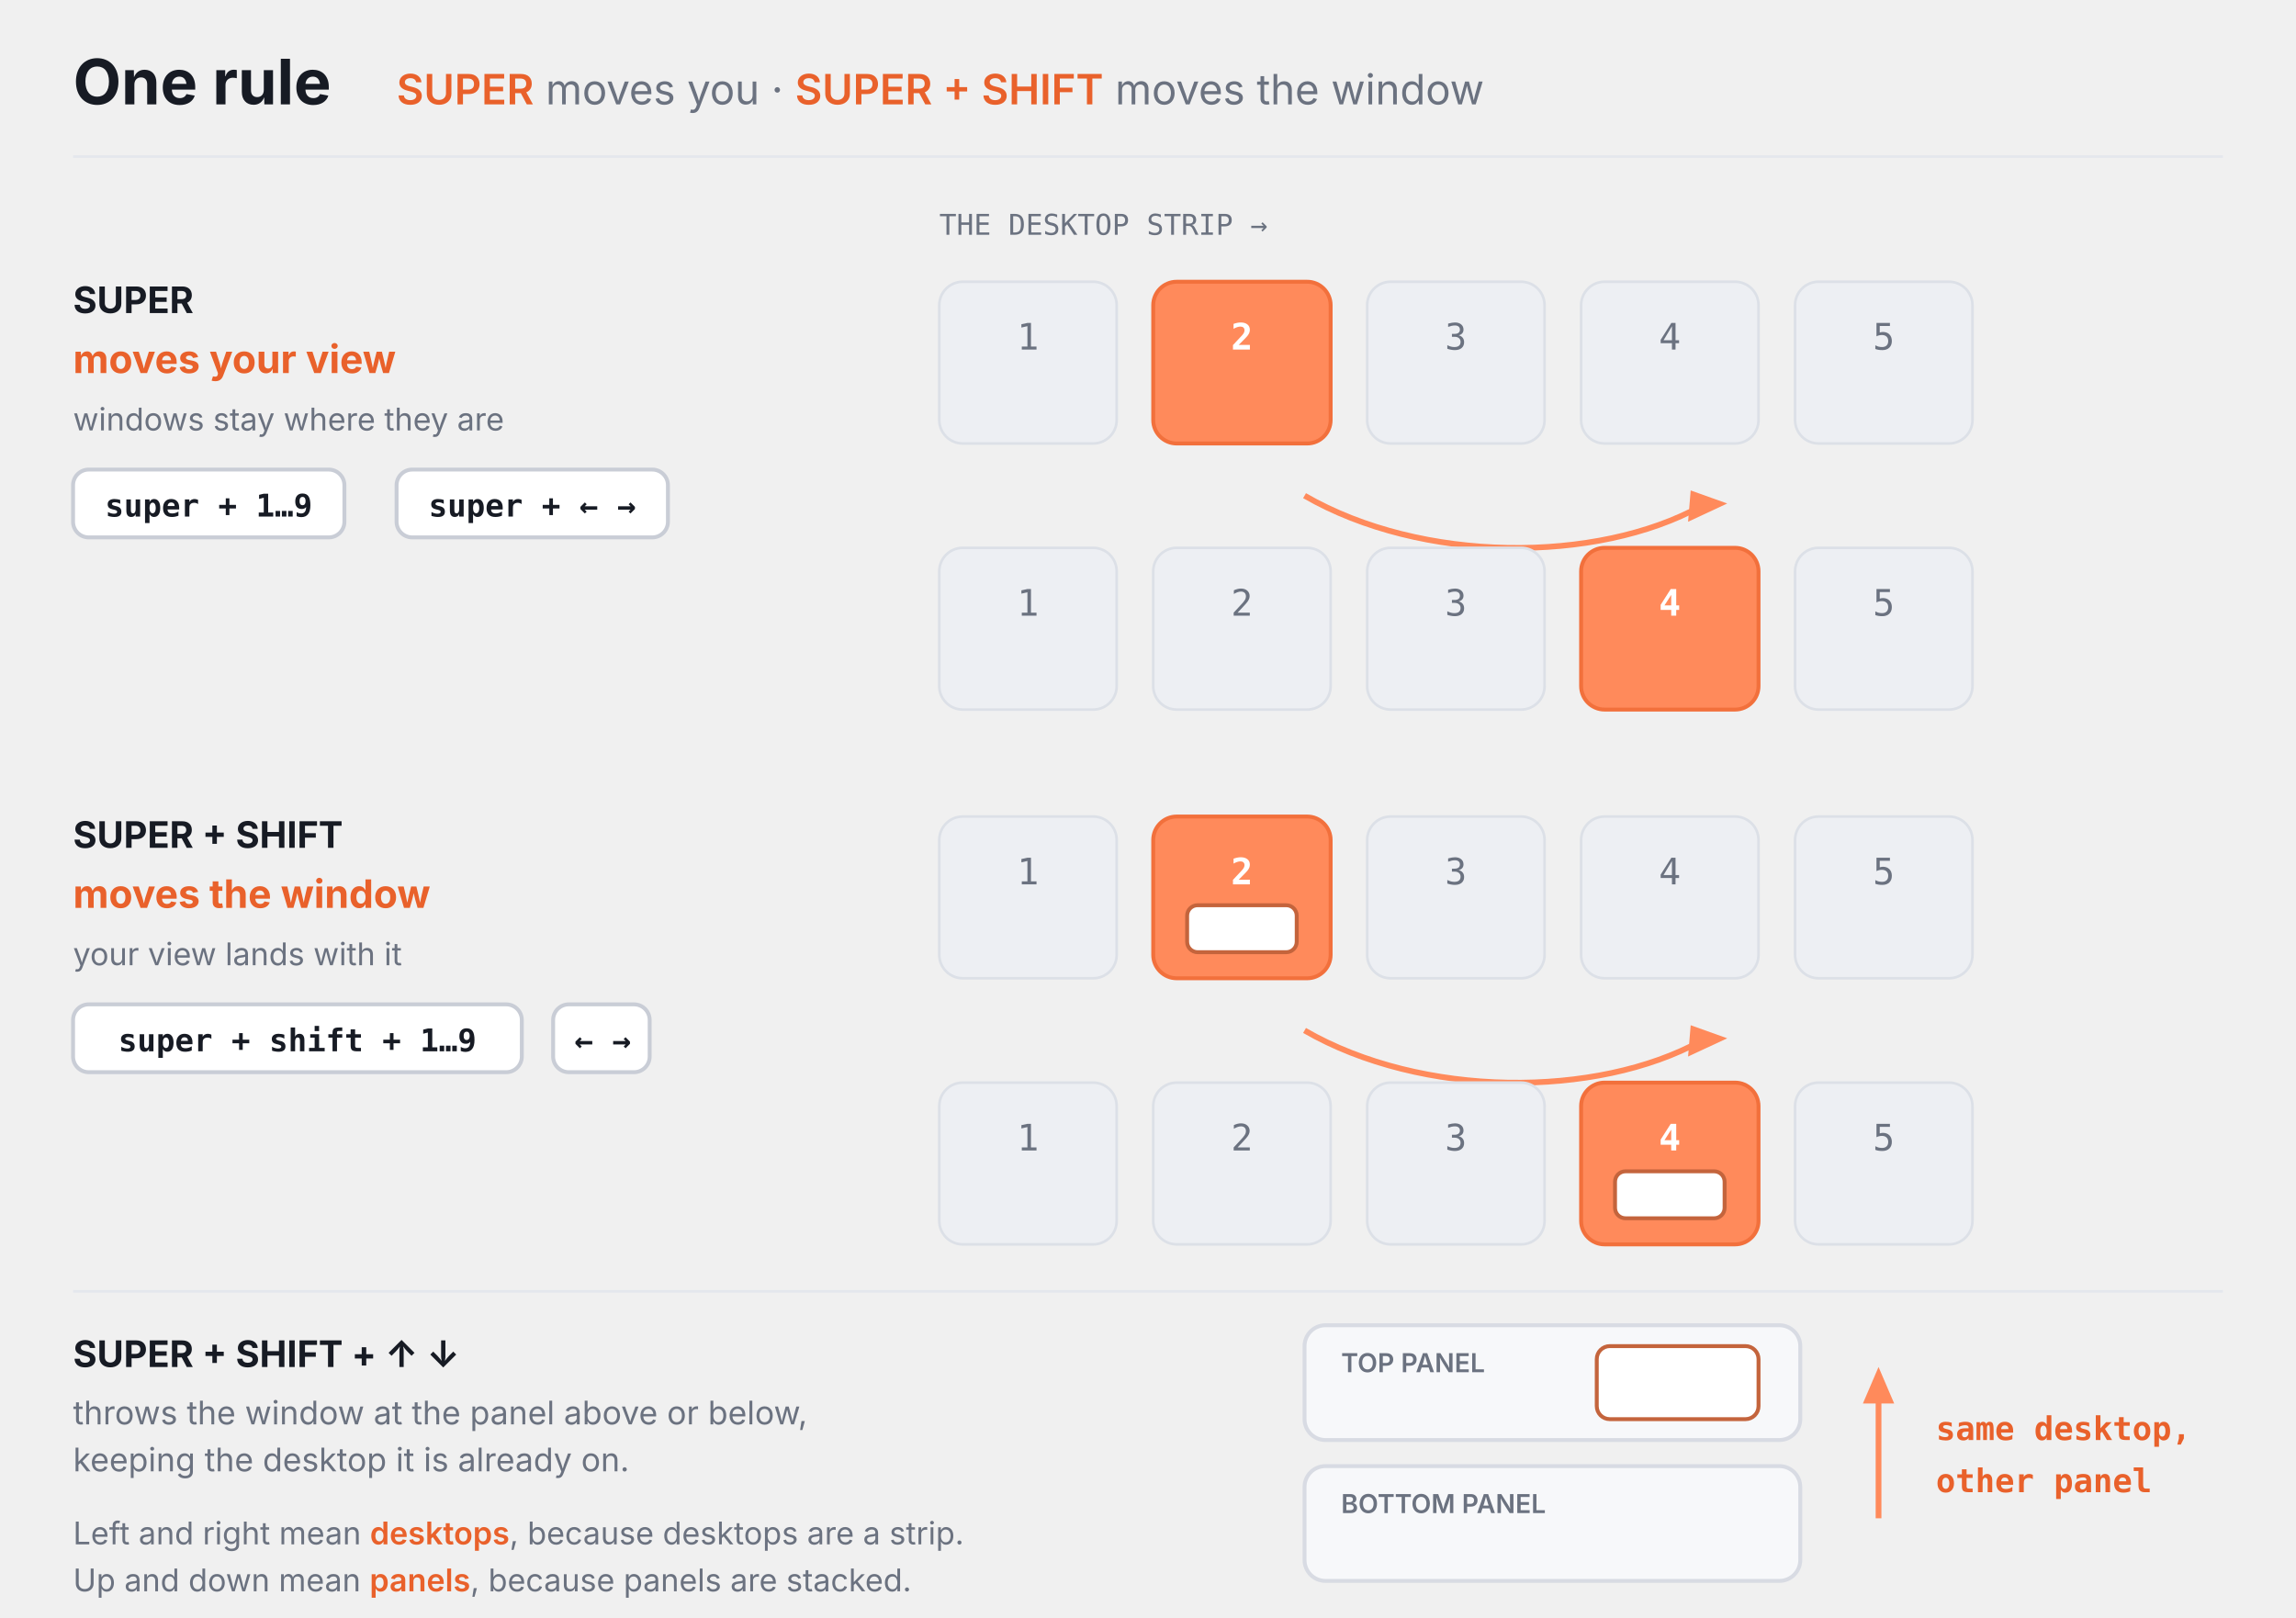
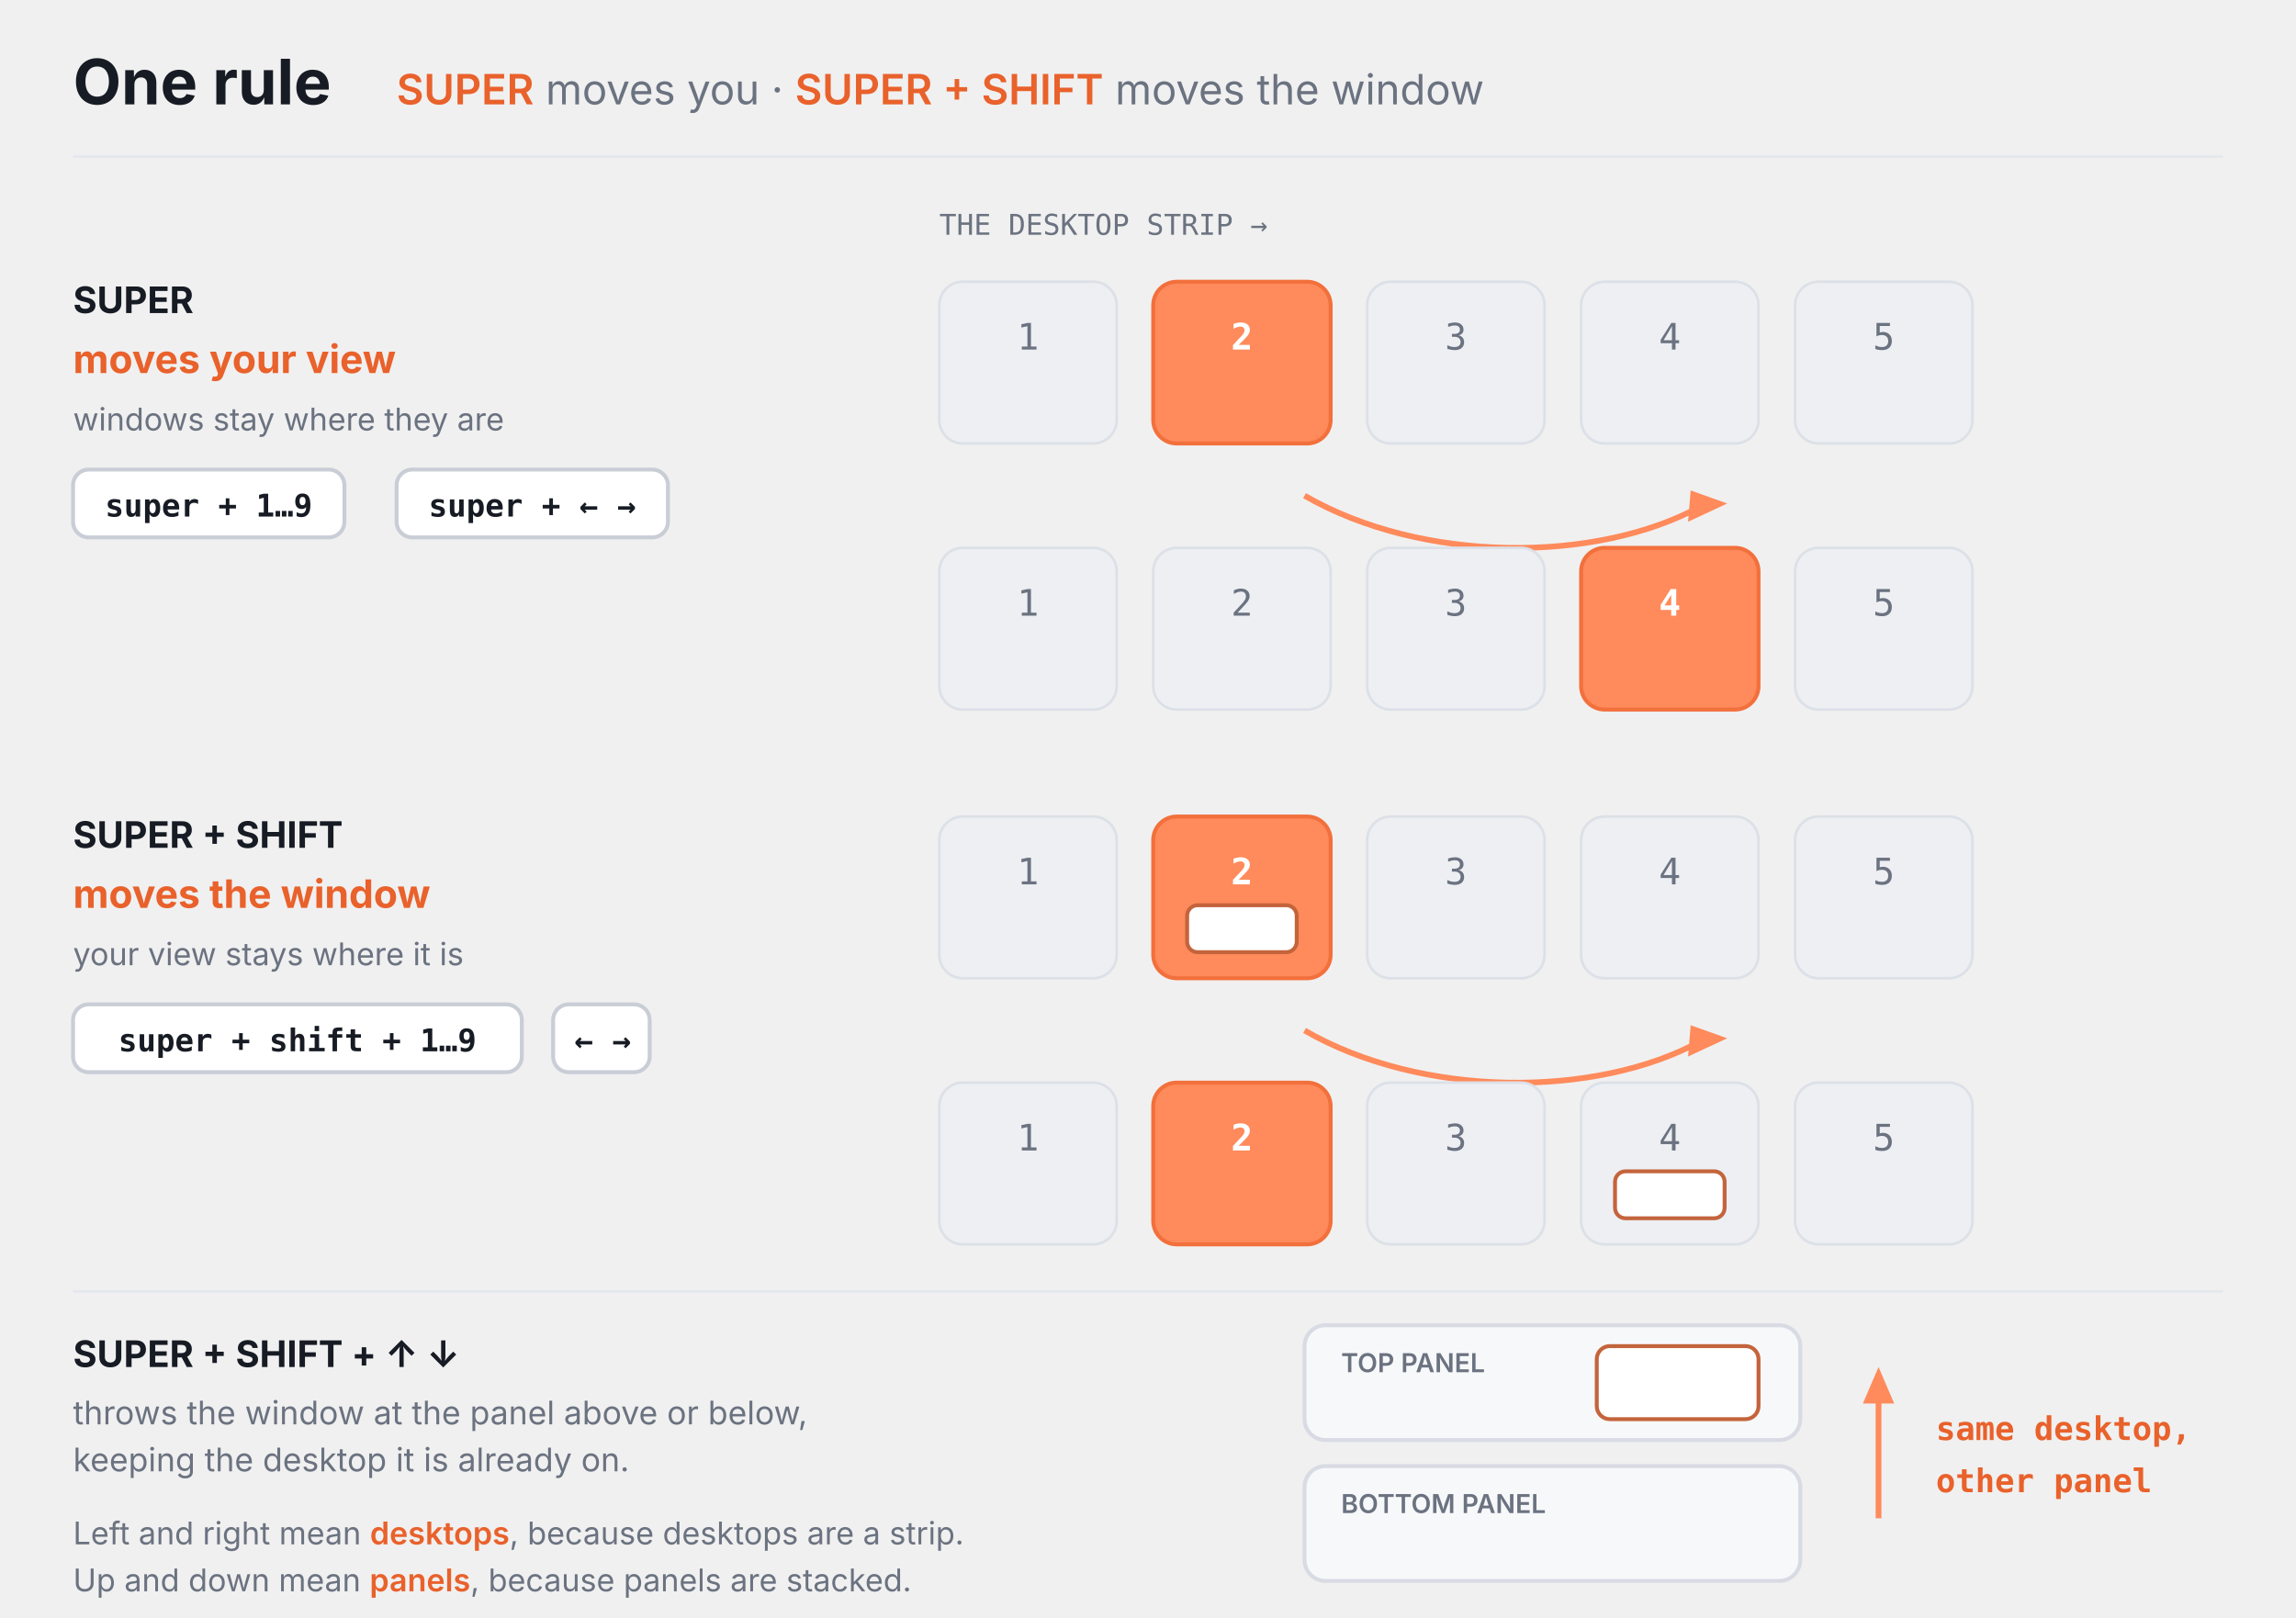
<svg xmlns="http://www.w3.org/2000/svg" viewBox="0 0 880 620" width="880" height="620" role="img" aria-labelledby="keys-title keys-desc">
  <style>
    :root { color-scheme: light dark; }
    .surface   { fill: #F7F8FA; stroke: #D8DBE3; }
    .surface-2 { fill: #FFFFFF; stroke: #E4E7ED; }
    .chip      { fill: #EDEFF3; stroke: #DCE0E7; }
    .chip-on   { fill: #FF8A5B; stroke: #F2703C; }
    .chip-txt  { fill: #6B7280; }
    .chip-on-t { fill: #FFFFFF; }
    .h1        { fill: #171B24; }
    .h2        { fill: #171B24; }
    .muted     { fill: #6B7280; }
    .peach     { fill: #E9612B; }
    .warn      { fill: #D4453D; }
    .rule      { stroke: #E4E7ED; }
    .arrow     { stroke: #FF8A5B; fill: none; }
    .arrow-bad { stroke: #D4453D; fill: none; }
    .arrowhead { fill: #FF8A5B; }
    .arrowbad  { fill: #D4453D; }
    .keycap    { fill: #FFFFFF; stroke: #C9CDD6; }
    .keycap-t  { fill: #171B24; }
    .band      { fill: #FFF3ED; stroke: #FFD9C6; }
    @media (prefers-color-scheme: dark) {
      .surface   { fill: #171B22; stroke: #2E3542; }
      .surface-2 { fill: #0F1318; stroke: #262C36; }
      .chip      { fill: #1E242E; stroke: #2E3542; }
      .chip-on   { fill: #FF9E7A; stroke: #FFB595; }
      .chip-txt  { fill: #949CAB; }
      .chip-on-t { fill: #1A1208; }
      .h1        { fill: #EDEFF4; }
      .h2        { fill: #EDEFF4; }
      .muted     { fill: #949CAB; }
      .peach     { fill: #FF9E7A; }
      .warn      { fill: #F2766E; }
      .rule      { stroke: #262C36; }
      .arrow     { stroke: #FF9E7A; }
      .arrow-bad { stroke: #F2766E; }
      .arrowhead { fill: #FF9E7A; }
      .arrowbad  { fill: #F2766E; }
      .keycap    { fill: #1E242E; stroke: #3A4150; }
      .keycap-t  { fill: #EDEFF4; }
      .band      { fill: #2A1B13; stroke: #4A3025; }
    }
    text { font-family: ui-sans-serif, -apple-system, BlinkMacSystemFont, "Segoe UI", Inter, sans-serif; }
    .mono { font-family: ui-monospace, SFMono-Regular, Menlo, Consolas, monospace; }
    .win     { fill: #FFFFFF; stroke: #C4643C; }
    @media (prefers-color-scheme: dark) { .win { fill: #FFFFFF; stroke: #8A4526; } }
  </style>
  <text x="28" y="40" class="h1" font-size="24" font-weight="700">One rule</text>
  <text x="152" y="40" class="muted" font-size="16">
    <tspan class="peach" font-weight="600">SUPER</tspan> moves you · <tspan class="peach" font-weight="600">SUPER + SHIFT</tspan> moves the window</text>
  <line x1="28" y1="60" x2="852" y2="60" class="rule" stroke-width="1" />
  <text x="360" y="90" class="muted mono" font-size="11">THE DESKTOP STRIP  →</text>
  <text x="28" y="120" class="h2" font-size="14" font-weight="700">SUPER</text>
  <text x="28" y="143" class="peach" font-size="15" font-weight="700">moves your view</text>
  <text x="28" y="165" class="muted" font-size="12">windows stay where they are</text>
  <rect x="28" y="180" width="104" height="26" rx="6" class="keycap" stroke-width="1.5" />
  <text x="80" y="198" class="keycap-t mono" font-size="12" font-weight="600" text-anchor="middle">super + 1…9</text>
  <rect x="152" y="180" width="104" height="26" rx="6" class="keycap" stroke-width="1.5" />
  <text x="204" y="198" class="keycap-t mono" font-size="12" font-weight="600" text-anchor="middle">super + ← →</text>
  <rect x="360" y="108" width="68" height="62" rx="9" class="chip" stroke-width="1" />
  <text x="394.0" y="134" class="chip-txt mono" font-size="14" font-weight="400" text-anchor="middle">1</text>
  <rect x="442" y="108" width="68" height="62" rx="9" class="chip-on" stroke-width="1.5" />
  <text x="476.0" y="134" class="chip-on-t mono" font-size="14" font-weight="700" text-anchor="middle">2</text>
  <rect x="524" y="108" width="68" height="62" rx="9" class="chip" stroke-width="1" />
  <text x="558.0" y="134" class="chip-txt mono" font-size="14" font-weight="400" text-anchor="middle">3</text>
  <rect x="606" y="108" width="68" height="62" rx="9" class="chip" stroke-width="1" />
  <text x="640.0" y="134" class="chip-txt mono" font-size="14" font-weight="400" text-anchor="middle">4</text>
  <rect x="688" y="108" width="68" height="62" rx="9" class="chip" stroke-width="1" />
  <text x="722.0" y="134" class="chip-txt mono" font-size="14" font-weight="400" text-anchor="middle">5</text>
  <path d="M 500 190 C 545 216, 612 216, 652 194" class="arrow" stroke-width="2.2" fill="none" />
  <polygon points="648,188 662,193 647,200" class="arrowhead" />
  <rect x="360" y="210" width="68" height="62" rx="9" class="chip" stroke-width="1" />
  <text x="394.0" y="236" class="chip-txt mono" font-size="14" font-weight="400" text-anchor="middle">1</text>
  <rect x="442" y="210" width="68" height="62" rx="9" class="chip" stroke-width="1" />
  <text x="476.0" y="236" class="chip-txt mono" font-size="14" font-weight="400" text-anchor="middle">2</text>
  <rect x="524" y="210" width="68" height="62" rx="9" class="chip" stroke-width="1" />
  <text x="558.0" y="236" class="chip-txt mono" font-size="14" font-weight="400" text-anchor="middle">3</text>
  <rect x="606" y="210" width="68" height="62" rx="9" class="chip-on" stroke-width="1.5" />
  <text x="640.0" y="236" class="chip-on-t mono" font-size="14" font-weight="700" text-anchor="middle">4</text>
  <rect x="688" y="210" width="68" height="62" rx="9" class="chip" stroke-width="1" />
  <text x="722.0" y="236" class="chip-txt mono" font-size="14" font-weight="400" text-anchor="middle">5</text>
  <text x="28" y="325" class="h2" font-size="14" font-weight="700">SUPER + SHIFT</text>
  <text x="28" y="348" class="peach" font-size="15" font-weight="700">moves the window</text>
-   <text x="28" y="370" class="muted" font-size="12">your view lands with it</text>
+   <text x="28" y="370" class="muted" font-size="12">your view stays where it is</text>
  <rect x="28" y="385" width="172" height="26" rx="6" class="keycap" stroke-width="1.5" />
  <text x="114" y="403" class="keycap-t mono" font-size="12" font-weight="600" text-anchor="middle">super + shift + 1…9</text>
  <rect x="212" y="385" width="37" height="26" rx="6" class="keycap" stroke-width="1.5" />
  <text x="231" y="403" class="keycap-t mono" font-size="12" font-weight="600" text-anchor="middle">← →</text>
  <rect x="360" y="313" width="68" height="62" rx="9" class="chip" stroke-width="1" />
  <text x="394.0" y="339" class="chip-txt mono" font-size="14" font-weight="400" text-anchor="middle">1</text>
  <rect x="442" y="313" width="68" height="62" rx="9" class="chip-on" stroke-width="1.5" />
  <text x="476.0" y="339" class="chip-on-t mono" font-size="14" font-weight="700" text-anchor="middle">2</text>
  <rect x="455" y="347" width="42" height="18" rx="4" class="win" stroke-width="1.5" />
  <rect x="524" y="313" width="68" height="62" rx="9" class="chip" stroke-width="1" />
  <text x="558.0" y="339" class="chip-txt mono" font-size="14" font-weight="400" text-anchor="middle">3</text>
  <rect x="606" y="313" width="68" height="62" rx="9" class="chip" stroke-width="1" />
  <text x="640.0" y="339" class="chip-txt mono" font-size="14" font-weight="400" text-anchor="middle">4</text>
  <rect x="688" y="313" width="68" height="62" rx="9" class="chip" stroke-width="1" />
  <text x="722.0" y="339" class="chip-txt mono" font-size="14" font-weight="400" text-anchor="middle">5</text>
  <path d="M 500 395 C 545 421, 612 421, 652 399" class="arrow" stroke-width="2.2" fill="none" />
  <polygon points="648,393 662,398 647,405" class="arrowhead" />
  <rect x="360" y="415" width="68" height="62" rx="9" class="chip" stroke-width="1" />
  <text x="394.0" y="441" class="chip-txt mono" font-size="14" font-weight="400" text-anchor="middle">1</text>
-   <rect x="442" y="415" width="68" height="62" rx="9" class="chip" stroke-width="1" />
-   <text x="476.0" y="441" class="chip-txt mono" font-size="14" font-weight="400" text-anchor="middle">2</text>
+   <rect x="442" y="415" width="68" height="62" rx="9" class="chip-on" stroke-width="1.5" />
+   <text x="476.0" y="441" class="chip-on-t mono" font-size="14" font-weight="700" text-anchor="middle">2</text>
  <rect x="524" y="415" width="68" height="62" rx="9" class="chip" stroke-width="1" />
  <text x="558.0" y="441" class="chip-txt mono" font-size="14" font-weight="400" text-anchor="middle">3</text>
-   <rect x="606" y="415" width="68" height="62" rx="9" class="chip-on" stroke-width="1.5" />
-   <text x="640.0" y="441" class="chip-on-t mono" font-size="14" font-weight="700" text-anchor="middle">4</text>
+   <rect x="606" y="415" width="68" height="62" rx="9" class="chip" stroke-width="1" />
+   <text x="640.0" y="441" class="chip-txt mono" font-size="14" font-weight="400" text-anchor="middle">4</text>
  <rect x="619" y="449" width="42" height="18" rx="4" class="win" stroke-width="1.5" />
  <rect x="688" y="415" width="68" height="62" rx="9" class="chip" stroke-width="1" />
  <text x="722.0" y="441" class="chip-txt mono" font-size="14" font-weight="400" text-anchor="middle">5</text>
  <line x1="28" y1="495" x2="852" y2="495" class="rule" stroke-width="1" />
  <text x="28" y="524" class="h2" font-size="14" font-weight="700">SUPER + SHIFT + ↑ ↓</text>
  <text x="28" y="546" class="muted" font-size="12.5">throws the window at the panel above or below,</text>
  <text x="28" y="564" class="muted" font-size="12.5">keeping the desktop it is already on.</text>
  <text x="28" y="592" class="muted" font-size="12">Left and right mean <tspan class="peach" font-weight="600">desktops</tspan>, because desktops are a strip.</text>
  <text x="28" y="610" class="muted" font-size="12">Up and down mean <tspan class="peach" font-weight="600">panels</tspan>, because panels are stacked.</text>
  <rect x="500" y="508" width="190" height="44" rx="8" class="surface" stroke-width="1.5" />
  <text x="514" y="526" class="muted" font-size="10" font-weight="600">TOP PANEL</text>
  <rect x="612" y="516" width="62" height="28" rx="5" class="win" stroke-width="1.5" />
  <rect x="500" y="562" width="190" height="44" rx="8" class="surface" stroke-width="1.5" />
  <text x="514" y="580" class="muted" font-size="10" font-weight="600">BOTTOM PANEL</text>
  <path d="M 720 582 L 720 534" class="arrow" stroke-width="2.2" fill="none" />
  <polygon points="714,538 720,524 726,538" class="arrowhead" />
  <text x="742" y="552" class="peach mono" font-size="12.5" font-weight="700">same desktop,</text>
  <text x="742" y="572" class="peach mono" font-size="12.5" font-weight="700">other panel</text>
</svg>
